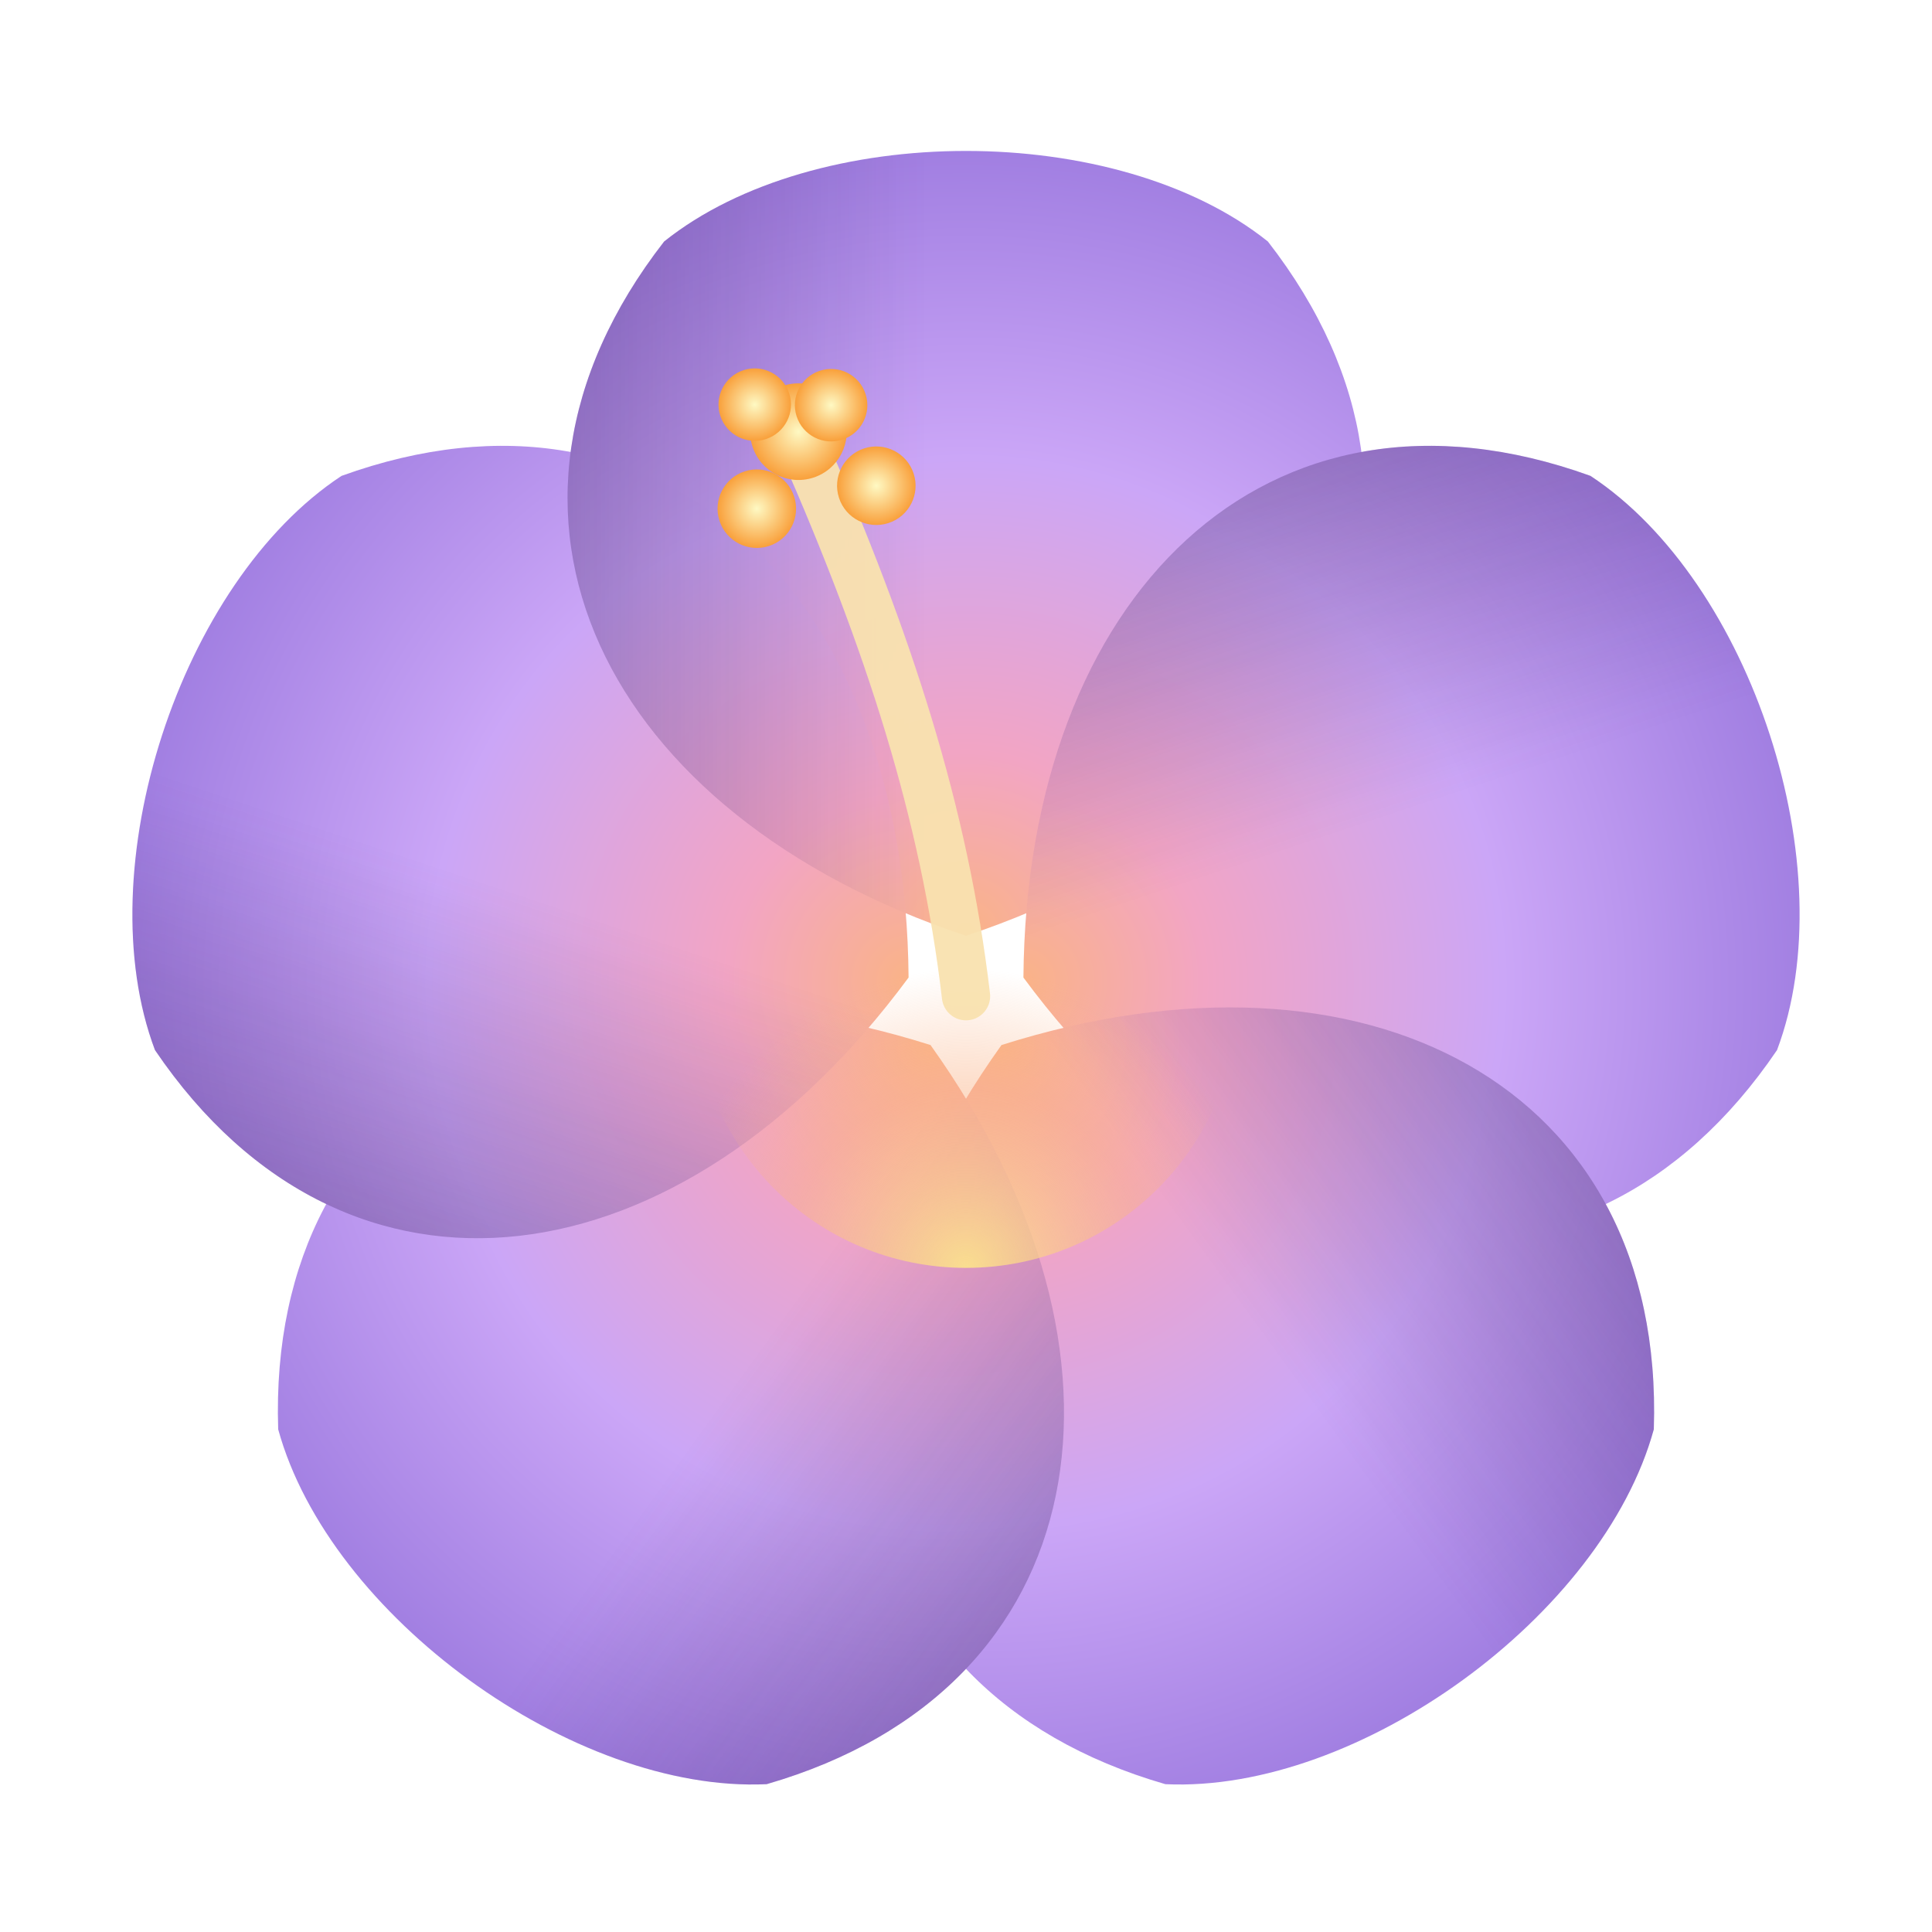
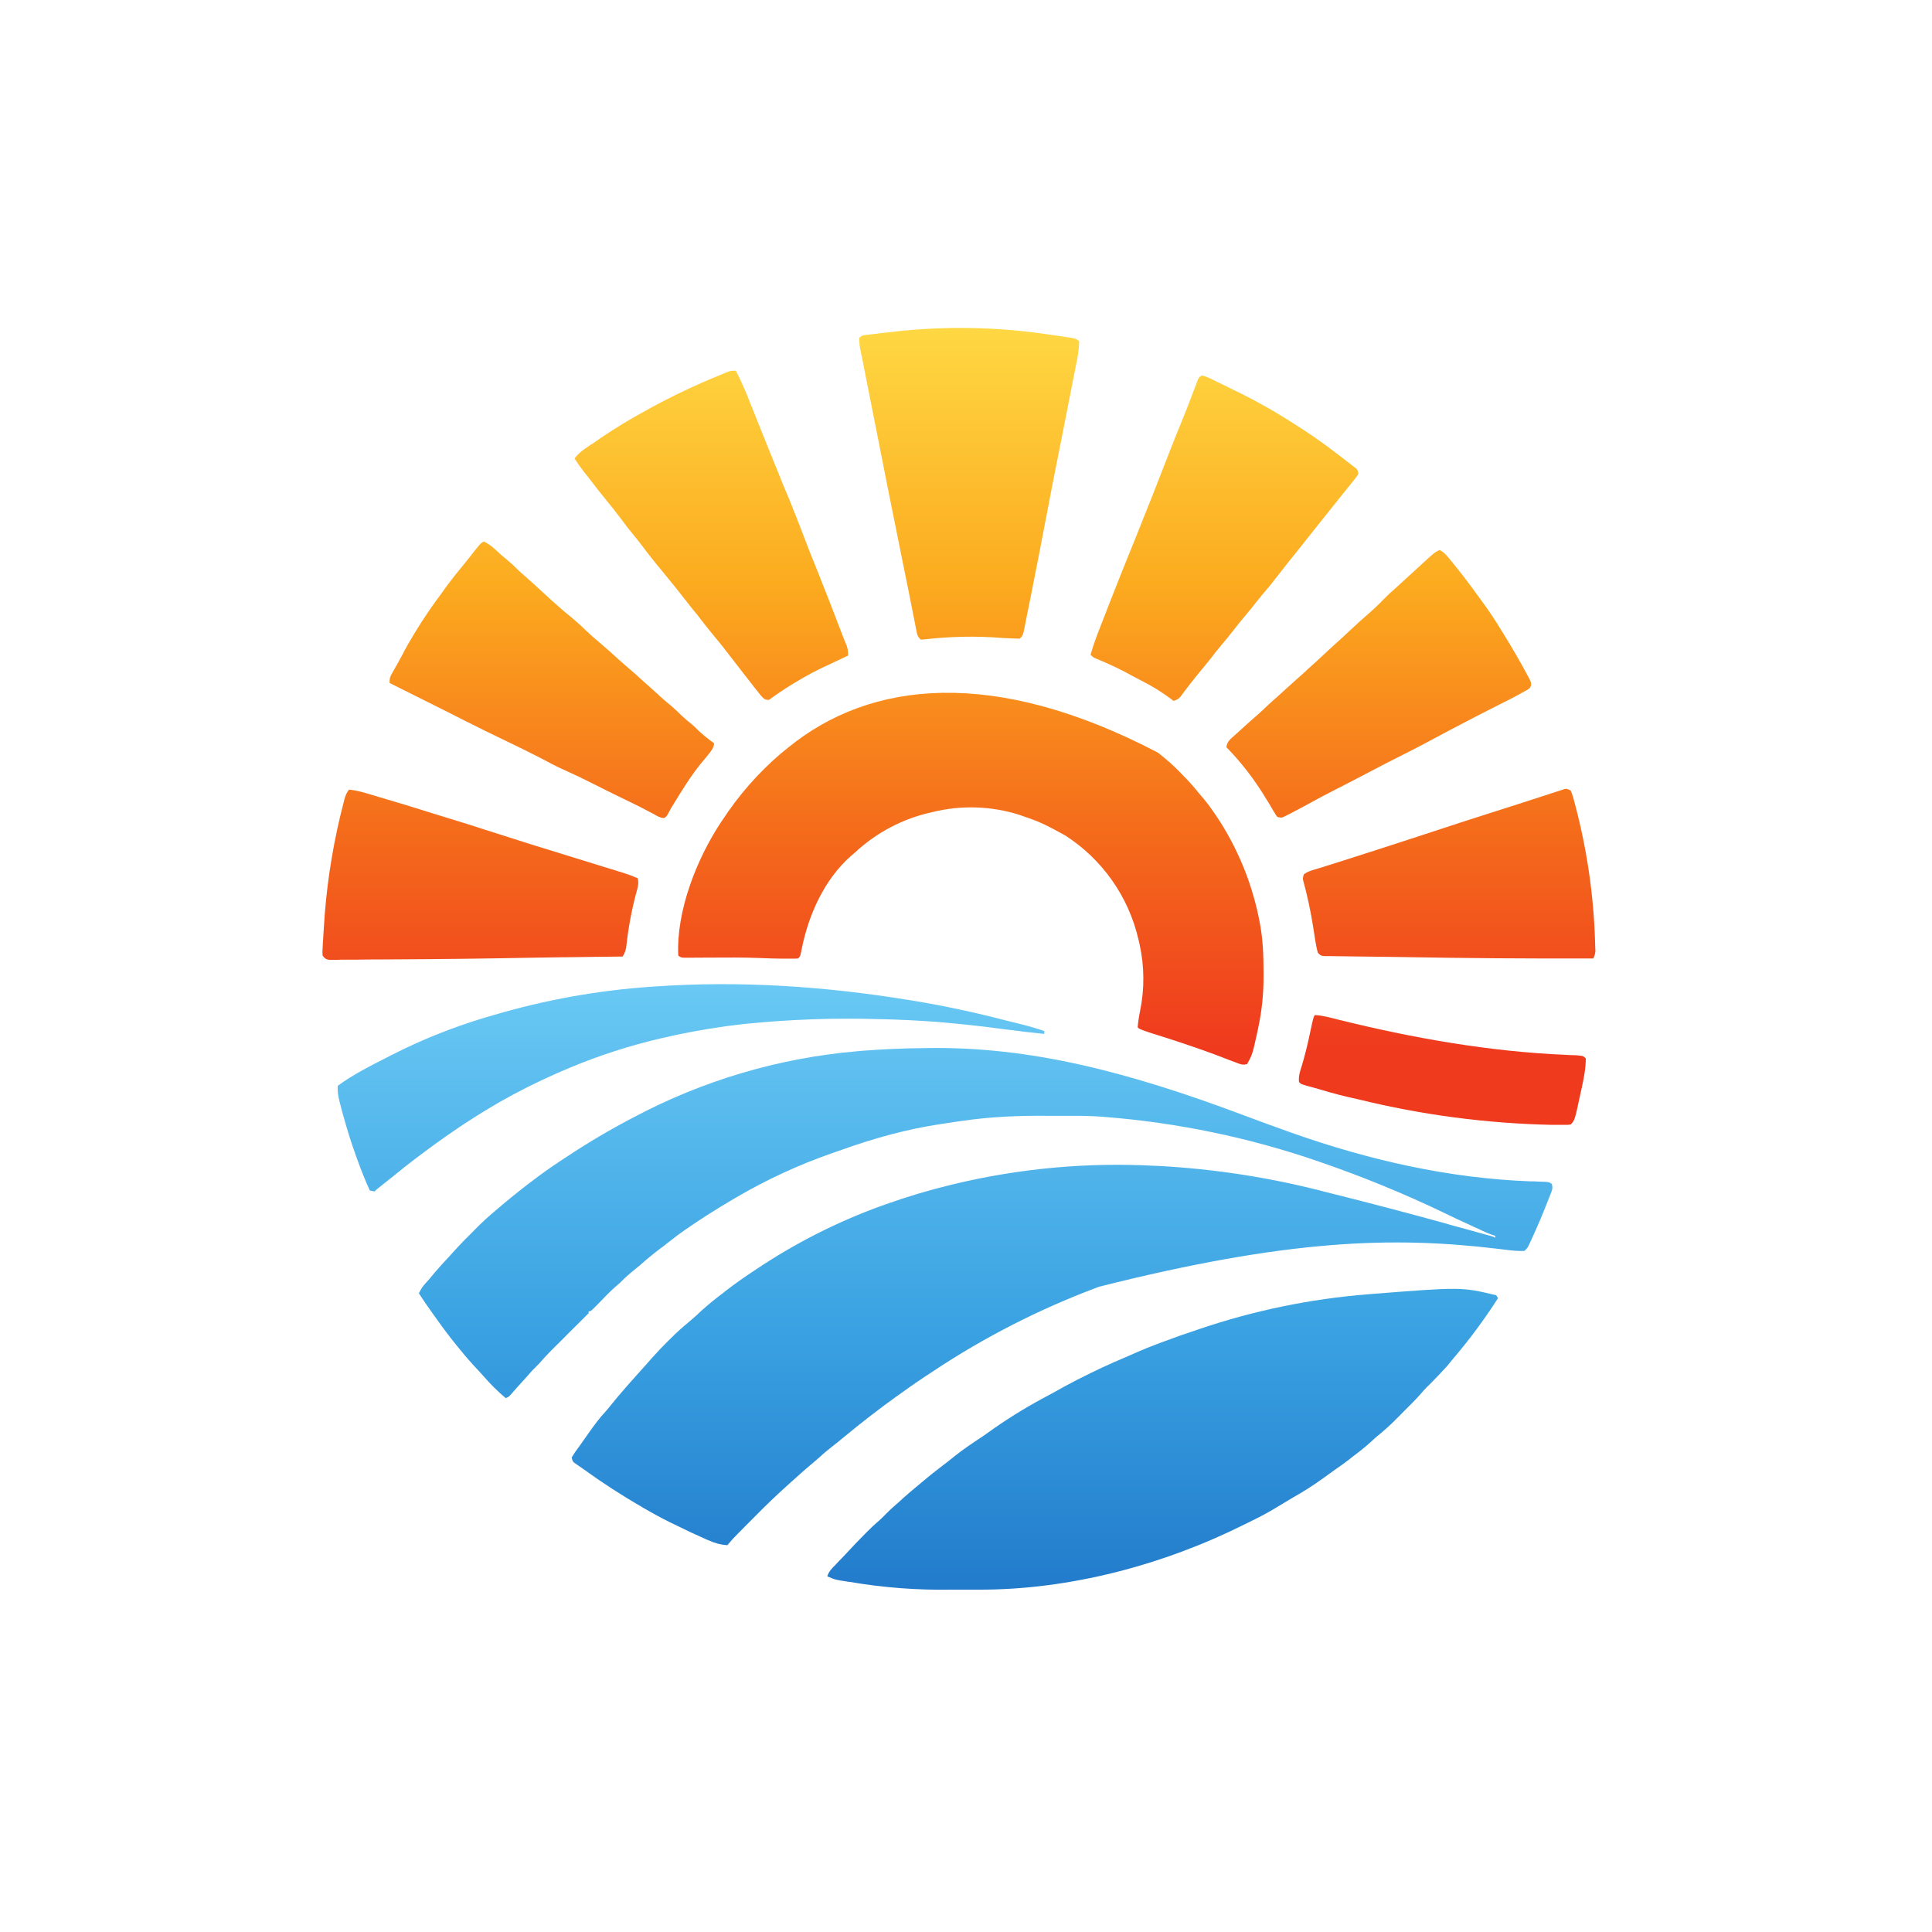
- <svg xmlns="http://www.w3.org/2000/svg" viewBox="0 0 64 64" width="64" height="64" role="img" aria-label="wash">
+ <svg xmlns="http://www.w3.org/2000/svg" width="2048" height="2048" viewBox="0 0 2048 2048">
  <defs>
-     <radialGradient id="petal" cx="50%" cy="100%" r="105%">
-       <stop offset="0%" stop-color="#fab387" />
-       <stop offset="22%" stop-color="#f2a5c4" />
-       <stop offset="58%" stop-color="#cba6f7" />
-       <stop offset="100%" stop-color="#9c7adf" />
-     </radialGradient>
-     <radialGradient id="throat" cx="50%" cy="100%" r="55%">
-       <stop offset="0%" stop-color="#fde68a" stop-opacity="0.9" />
-       <stop offset="60%" stop-color="#fab387" stop-opacity="0.45" />
-       <stop offset="100%" stop-color="#fab387" stop-opacity="0" />
-     </radialGradient>
-     <linearGradient id="overlap" x1="0%" y1="0%" x2="100%" y2="0%">
-       <stop offset="0%" stop-color="#3a1d5e" stop-opacity="0.35" />
-       <stop offset="45%" stop-color="#3a1d5e" stop-opacity="0" />
-       <stop offset="100%" stop-color="#3a1d5e" stop-opacity="0" />
+     <linearGradient id="b" x1="1024" x2="1024" y1="290" y2="1110" gradientUnits="userSpaceOnUse">
+       <stop offset="0" stop-color="#ffe14a" />
+       <stop offset=".4" stop-color="#fcab1f" />
+       <stop offset=".7" stop-color="#f56f1b" />
+       <stop offset="1" stop-color="#ef3a1e" />
    </linearGradient>
-     <radialGradient id="stigma" cx="50%" cy="50%" r="50%">
-       <stop offset="0%" stop-color="#fef9c3" />
-       <stop offset="100%" stop-color="#f9a03b" />
-     </radialGradient>
-     <path id="p" d="M 0 -2                     C -12 -6, -17 -16, -10 -25                     C  -5 -29,  5 -29, 10 -25                     C 17 -16, 12 -6,  0 -2 Z" />
+     <linearGradient id="a" x1="1024" x2="1024" y1="1000" y2="1820" gradientUnits="userSpaceOnUse">
+       <stop offset="0" stop-color="#6fcdf6" />
+       <stop offset=".5" stop-color="#3aa2e2" />
+       <stop offset="1" stop-color="#1668c0" />
+     </linearGradient>
  </defs>
-   <g transform="translate(32 33)">
-     <g>
-       <use href="#p" fill="url(#petal)" transform="rotate(0)" />
-       <use href="#p" fill="url(#petal)" transform="rotate(72)" />
-       <use href="#p" fill="url(#petal)" transform="rotate(144)" />
-       <use href="#p" fill="url(#petal)" transform="rotate(216)" />
-       <use href="#p" fill="url(#petal)" transform="rotate(288)" />
-     </g>
-     <g opacity="0.85">
-       <use href="#p" fill="url(#overlap)" transform="rotate(0)" />
-       <use href="#p" fill="url(#overlap)" transform="rotate(72)" />
-       <use href="#p" fill="url(#overlap)" transform="rotate(144)" />
-       <use href="#p" fill="url(#overlap)" transform="rotate(216)" />
-       <use href="#p" fill="url(#overlap)" transform="rotate(288)" />
-     </g>
-     <circle r="9" fill="url(#throat)" />
-     <g transform="rotate(-18)">
-       <path d="M 0 0 C 1.2 -6, 1.2 -12, 0.5 -19" stroke="#f9e2af" stroke-width="1.6" stroke-linecap="round" fill="none" opacity="0.95" />
-       <g fill="url(#stigma)">
-         <circle cx="0.5" cy="-19.5" r="1.6" />
-         <circle cx="-1.6" cy="-17.5" r="1.3" />
-         <circle cx="2.4" cy="-17" r="1.3" />
-         <circle cx="-0.6" cy="-20.8" r="1.2" />
-         <circle cx="1.8" cy="-20" r="1.2" />
-       </g>
-     </g>
-   </g>
+   <path fill="url(#a)" d="M981.7 1111c110.1-2 214.8 25.5 335.8 70.9q24.7 9.3 49.5 18.1l2.5.9c81.8 28.9 166.5 48.2 253.4 51.4h3.4l6.2.3c9.1.2 9.1.2 12.5 2.4 1.2 4.8.4 6.3-1.4 10.9l-1.7 4.3-1.9 4.8-2 5a690 690 0 0 1-16.4 37.8l-1.3 2.8c-1.3 2.4-1.3 2.4-4.3 5.4-6.7.4-13.3-.4-20-1.2l-6.5-.8-3.4-.4c-109.7-13-221.2-10-421.1 40.4l-3.4 1.3A856 856 0 0 0 990 1453l-2.7 1.8q-16.5 10.7-32.3 22.2l-4.3 3a1009 1009 0 0 0-55.4 42.8q-6.7 5.6-13.7 11-7.7 6-15 12.8l-8 6.8q-7.4 6.2-14.6 12.8l-6.7 6a783 783 0 0 0-38.8 37.1l-8.3 8.3-5.3 5.4-2.5 2.5q-6 5.9-11.4 12.5a55 55 0 0 1-19-4.8l-2.9-1.2q-17.2-7.6-34.1-16l-4.6-2.2q-14-7-27.4-14.8l-2.4-1.4A733 733 0 0 1 618 1557l-3.4-2.4-3.1-2.1-2.6-1.8c-1.9-1.7-1.9-1.7-2.9-5.7a118 118 0 0 1 8.2-12l11-15.6c5.3-7.4 10.5-14.6 16.8-21.2q3-3.4 5.8-7 7.9-9.8 16.2-19.2l2-2.3 16.3-18.3 2.3-2.5 2-2.3 5.4-6.1q7.9-8.8 16.2-17l3.3-3.2q8.6-8.7 18.1-16.4 4.4-3.7 8.6-7.5l3-2.8 2.8-2.6q10.6-9.5 22-18l3.1-2.5a486 486 0 0 1 32.1-22.7A613 613 0 0 1 935 1278l4-1.4a679 679 0 0 1 69-20.6l4-1a743 743 0 0 1 212.2-19.2l3.1.1A888 888 0 0 1 1407 1264l5.6 1.4a5141 5141 0 0 1 120.9 31.8l3.2 1 21.3 5.8 3.5 1 13.7 3.8 3 .8 2.7.7c2.1.7 2.1.7 4.1 1.7v-2l-2.5-.8a124 124 0 0 1-15.2-6.5l-4.6-2-4.8-2.3q-13.4-6-26.6-12.5A1224 1224 0 0 0 1400 1232l-2.8-1a916 916 0 0 0-226.2-47l-3.3-.3q-15-1-30-.9h-27.3c-30.9-.3-61.4 1-91.9 5.6l-4.5.6-13 2-3.5.5c-35.6 5.3-70.7 15-104.5 27.1l-11.5 4A575 575 0 0 0 781 1269l-2.6 1.5a790 790 0 0 0-51.9 33q-7.9 5.4-15.5 11.5l-4.3 3.3-2.2 1.8-5.5 4.1q-10.5 8-20.6 17l-9.3 7.6A145 145 0 0 0 657 1360l-3.5 3c-6.9 6-13.1 12.6-19.5 19.2l-3 3-2.8 2.8c-2.2 2-2.2 2-4.2 2v2l-5 5-4.2 4.2-2.4 2.4-11 10.9-5.6 5.7-8.3 8.2-2.6 2.6q-7.2 7.2-13.9 15l-7 7-5 5.7-10.3 11.4-6.7 7.6c-3 3.3-3 3.3-6 4.3a203 203 0 0 1-22.9-22.6q-3.5-4-7.1-7.8a330 330 0 0 1-18-20.6l-3-3.6q-12-14.7-23-30.4l-3.3-4.6q-7.6-10.5-14.7-21.4c2-4.2 4-7.4 7.1-10.7q4.8-5.1 9-10.5 7.4-8.7 15.3-17l7.7-8.5q8.4-9.2 17.5-18l3.2-3.3a292 292 0 0 1 20.6-19q17.4-15 35.6-29l2.3-1.7q15.9-12.3 32.7-23.3l5.2-3.4a768 768 0 0 1 71.5-42.2 616 616 0 0 1 236.5-70l4-.4a977 977 0 0 1 69.5-3" />
+   <path fill="url(#a)" d="m1586 1373 2 3a575 575 0 0 1-47.4 64l-6.7 8.2a553 553 0 0 1-19.4 20.3l-2.1 2q-3 3-5.7 6.3-5.5 6.3-11.4 12.1l-2.2 2.2-4.5 4.5-6.9 7a261 261 0 0 1-23.7 21.4l-5.4 5a245 245 0 0 1-18.6 15l-4.2 3.4q-7.4 5.6-15 10.8l-11.1 8a335 335 0 0 1-33.2 21.3L1353 1598l-3 1.8q-11 6.5-22.4 12l-8.7 4.3c-85.7 42.8-185 69.2-281 69h-29.1a581 581 0 0 1-108-8.2c-.8 0-.8 0-4.8-.7l-4.5-.7-3.9-.7c-3.8-.8-7-2.2-10.6-3.8 1.5-5.2 5-8.6 8.8-12.4l4-4.3 2.2-2.2 5.5-5.8q9.7-10.6 19.9-20.8l2.2-2.2q6-6.1 12.6-11.7 3.5-3.2 6.8-6.6 5.1-5.3 10.9-10.2 3.8-3.2 7.4-6.7 6.8-6 13.8-11.8l9-7.5q8.6-7.3 17.4-13.9 7.3-5.5 14.3-11.2c10-8 20.7-15 31.5-22.2l10-7.1a538 538 0 0 1 60.4-36.5 828 828 0 0 1 28.5-15.5l2.3-1.1q23.8-12.2 48.4-22.5l12.3-5.4q10.7-4.7 21.7-8.8l3.7-1.4a1040 1040 0 0 1 40.6-14.3A738 738 0 0 1 1450 1372l3.6-.3c95.5-7.5 95.5-7.5 132.4 1.3" />
+   <path fill="url(#b)" d="m1227.3 797.7 7.9 6.4a214 214 0 0 1 19 18q9 9 16.8 18.9l4.9 5.7c5.9 7 11 14.6 16.1 22.3l2 3.1a303 303 0 0 1 41.6 107.1c3.3 17.4 3.8 34.7 3.8 52.3v3.2c.1 18.9-1.8 37.1-5.8 55.6l-.6 3c-5.4 24.5-5.4 24.5-11 34.7-5 1.2-6.9.2-11.7-1.6l-2.3-.9-4.9-1.8-13-5-2.6-1a1313 1313 0 0 0-61.2-20.7l-4.5-1.4-4-1.3c-9.9-3.4-9.9-3.4-11.8-5.3q.7-8.7 2.5-17.2a169 169 0 0 0-.5-70.8l-1.1-4.8a179 179 0 0 0-77.9-110.7l-12-6.5-4-2.1c-9.4-5-19-8.6-29-11.9l-3-1.1a170 170 0 0 0-92.8-3A174 174 0 0 0 906 904l-4 3.4c-28.1 24.8-44.6 61.7-52 97.7l-.7 3.4-.6 3c-.7 2.5-.7 2.5-2.7 4.5-2.6.2-2.6.2-5.8.2h-11.4a531 531 0 0 1-21.4-.6c-19.2-.8-38.4-.6-57.6-.5l-17.8.1h-7.2c-2.8-.2-2.8-.2-5.8-2.2-2.3-47.1 19.5-102.4 45-141l1.7-2.5a332 332 0 0 1 61.5-70.3l8-6.5c87.5-71.6 218.8-85.5 392 5m-116-443.2 15.2 2.2c14.4 2.1 14.4 2.1 17.6 5.3a133 133 0 0 1-3.4 25l-.7 3.8-2.5 12.4-1.7 8.8-5.2 26.5-1.5 7.6-8.8 44.5q-5.7 28.4-11 56.8l-.6 2.7-.5 2.7q-6 32-12.4 63.9l-2 10.3-3.5 17.5-1.4 6.7-1.8 9.2-.5 2.7c-2.1 10.5-2.1 10.5-5.5 13.9l-9.3-.3-6.3-.3-3.6-.2a423 423 0 0 0-82.1 1.6l-3.7.2c-3.2-3.2-3.5-4.2-4.4-8.5l-1.4-7.2-.8-4-2.5-12.7-1.6-8.1-2.5-12.6-6.5-32-15.2-75.5-3.6-18.2L929 456l-.7-3.3-10.6-53.7-.9-4.7-1.7-8.7-.8-3.8-2-9.8a48 48 0 0 1-1.3-14c3-3 5.5-2.7 9.6-3.2l4.8-.6 5.3-.6 2.7-.4L953 351l4.8-.5a635 635 0 0 1 153.4 4" />
+   <path fill="url(#b)" d="M780 393a316 316 0 0 1 14.5 32.4l12.6 31.4 14.4 35.8 1.3 3q7 17.8 14.5 35.4 7.7 19 15 38.2 6 16 12.6 32a3757 3757 0 0 1 27.4 70.2l1.4 3.6 2.6 6.5A27 27 0 0 1 899 695l-2.3 1-12.7 6-3.1 1.5A330 330 0 0 0 842 724l-3 1.8a351 351 0 0 0-24 16.2c-4.4-.2-5-1-8.2-4.4l-3.5-4.4-1.9-2.3-13-16.7-7.9-10.2-10.3-13.3q-6.9-9-14-17.4a508 508 0 0 1-13-16.3q-4.2-5.7-8.9-11.1l-7.5-9.6a1353 1353 0 0 0-24.6-30.6l-7-8.5a503 503 0 0 1-14.9-19.1q-4-5.4-8.4-10.6-7.5-9-14.3-18.4-8-10.6-16.5-20.9-7-8.4-13.6-17.3l-9-11.4q-5-6.5-9.5-13.5a48 48 0 0 1 12.5-11.3l4.3-3 2.2-1.3 8.3-5.8A566 566 0 0 1 685 435l3.2-1.8a723 723 0 0 1 75.2-35.7l3.3-1.4 3.1-1.3 2.7-1c2.5-.8 2.5-.8 7.5-.8" />
+   <path fill="url(#b)" d="M1274 398c6 1.3 11.5 4.5 16.9 7.1l3.1 1.5 9 4.4 4 2a583 583 0 0 1 63.4 35.4q23.6 14.7 45.6 31.6l6.7 5.1 3.2 2.5 8.8 6.8 2.5 1.8c1.8 1.8 1.8 1.8 2.8 5.8-1.2 2.2-1.2 2.2-3.1 4.8l-2.3 2.9-12.3 15.3-8.8 11-12 15q-8.9 11-17.5 22-9.4 12-19 23.8l-11.6 14.8a353 353 0 0 1-15.5 19q-5.7 6.9-11.2 14l-8.3 10q-5.3 6.3-10.4 12.9-6.4 8.3-13.2 16.2-5.6 6.7-10.8 13.6l-10 12.3a641 641 0 0 0-23.1 29.5c-2.2 2.2-4 3-6.9 3.9l-2.5-2a216 216 0 0 0-31.8-19.6l-7.7-4a344 344 0 0 0-39-18.8c-4-1.6-4-1.6-7-4.6q2.9-9.8 6.5-19.5l1-2.7 3.4-8.8 1.2-3a4802 4802 0 0 1 36-90.6l1.6-4.1q17-42.3 33.4-84.7 6.3-16.3 13-32.5a1043 1043 0 0 0 14.3-36.7l1.7-4.4 1.5-4c1.4-3 1.4-3 4.4-5" />
+   <path fill="url(#b)" d="M513 574c4.9 2.6 8.8 5.4 12.8 9.2q5.7 5.4 12 10.5 6 4.9 11.3 10.4 3.8 3.7 7.8 7 9.3 8.2 18.2 16.5a569 569 0 0 0 18.7 16.8q5 4.5 10.4 8.8 9 7.4 17.4 15.6 7 6.6 14.6 12.9a644 644 0 0 1 19.7 17.5q5 4.5 10.1 8.8 8.4 7.1 16.3 14.5l8.6 7.6 8 7.3q5.7 5.3 11.8 10.2 6.3 5.3 12 11.1 5.1 4.8 10.8 9.2 3.9 3.3 7.4 7.1 7.7 6.9 16.1 13c-.5 5-3 7.8-6 11.7l-3.1 3.8-5 6c-11.1 13.7-20.2 28.7-29.4 43.7l-1.9 3-3.8 7c-1.8 2.8-1.8 2.8-4 4-4.2-.3-7-2-10.5-4.1q-15.8-8.5-32.1-16.2-17-8.2-33.9-16.8-13-6.6-26.5-12.7-10.8-4.7-21.2-10.4-10.1-5.4-20.4-10.4l-2.9-1.5q-9-4.5-17.9-8.7a2082 2082 0 0 1-46.4-22.8l-17.4-8.8-17.8-8.9-28.6-14.3L413 724c0-4.8.1-5.9 2.3-9.8l6.6-11.6 1.6-3q2.8-4.9 5.3-10A519 519 0 0 1 468 629l1.6-2.3q9.5-13.3 20-25.8l8-10c11.7-15 11.7-15 15.4-16.9" />
+   <path fill="url(#b)" d="M370 837q8.5 1 16.7 3.4l2.5.7 8 2.4 5.6 1.7a2363 2363 0 0 1 56.8 17.3c38.1 11.7 38.1 11.7 56 17.5q47.7 15.4 95.7 30l31 9.6 6 1.8 8.3 2.6a156 156 0 0 1 19.4 7c1.5 5.6-.1 10.2-1.6 15.7a366 366 0 0 0-10.3 55 25 25 0 0 1-4.1 12.3h-2.8l-26.7.3-13.7.2-16 .2H598l-33.6.5A10027 10027 0 0 1 414 1017l-23.4.1-14 .2h-15.2l-4.6.2H349c-3.6-.6-4.8-1.5-7-4.5-.3-3.6-.3-3.6 0-8l.2-4.9.4-5.3.3-5.4L344 973l.3-4.5a683 683 0 0 1 20-118l.7-2.9c1.2-4.3 2.2-7 5-10.6" />
+   <path fill="url(#b)" d="M1526 583c5.1 2.5 8.2 6.5 11.7 10.9l1.9 2.3A756 756 0 0 1 1567 632l1.6 2.2A420 420 0 0 1 1592 669a820 820 0 0 1 28 48.3c3.1 6 3.1 6 3 9.3-1.1 3-2.2 3.7-5 5.2l-2.7 1.5-2.8 1.5-2.6 1.5q-10.2 5.5-20.6 10.6l-22.8 11.6a3810 3810 0 0 0-58.4 30.8l-3.6 1.9-10.5 5.4q-23.7 11.8-46.9 24.1l-18.6 9.7-2.4 1.2-2.4 1.3-5 2.5-2.4 1.2q-14.3 7.3-28.3 15-10.5 5.8-21 11.2l-2.6 1.3c-5.8 3-5.8 3-10.3 1.9-1.5-1.8-1.5-1.8-2.9-4.2l-1.6-2.6-1.6-2.8-3.5-5.9-1.8-2.8A297 297 0 0 0 1300 792c.8-5.9 4.2-8.5 8.4-12.2l2.2-2 6.4-5.8 3-2.7q5.2-4.8 10.7-9.5 7-6.1 13.8-12.7 5.7-5.3 11.5-10.3l8-7.3 10-9q6.6-5.7 13-11.8l7.8-7q7.7-7 15.3-14.2l13.3-12.1 10.2-9.5q7.6-7.1 15.4-13.9 9-7.7 17.1-16.1 6.2-6.4 12.8-12l8.5-7.8 14-12.8 8.7-8c10.5-9.6 10.5-9.6 15.9-12.3" />
+   <path fill="url(#a)" d="m963 1060 3.3.5a1100 1100 0 0 1 100.6 21.4l12.2 3 4.4 1.1q12 3 23.5 7v3l-20.1-2.2-3.2-.4-19.5-2.4q-33-4.5-66-7.3l-3-.3q-29.2-2.2-58.5-3H934a1089 1089 0 0 0-145.6 5.1q-36 4-71.3 11.5l-3.6.8q-11.3 2.4-22.4 5.2l-3.3.8A607 607 0 0 0 592 1137l-3.2 1.4A647 647 0 0 0 530 1168l-4.1 2.4c-29.3 17-57 36.2-83.9 56.6l-3.3 2.5q-10 7.6-19.7 15.6-8.6 7-17.3 13.8c-2.7 2.1-2.7 2.1-4.7 4.1l-5-1q-7.4-16.4-13.4-33.3l-.9-2.4A566 566 0 0 1 364 1183l-1-3.3-2.5-9.9-.8-3c-1.3-5.3-2-10.2-1.7-15.8 16.3-11.9 34.1-20.9 52-30l4.2-2.2 11.8-5.8 2.6-1.3a594 594 0 0 1 95.1-35.8A775 775 0 0 1 690 1046l4.4-.3c89.8-6.2 179.9-.2 268.6 14.3" />
+   <path fill="url(#b)" d="M1665 838a77 77 0 0 1 4 12.4 642 642 0 0 1 21.8 146.5l.1 4 .1 3.8.2 3.3c-.2 3.1-1 5.2-2.2 8a9312 9312 0 0 1-203.8-1.5l-29.5-.4-17.4-.2-30.2-.4h-4.5c-3.6-.5-3.6-.5-6.6-3.5-2.4-8.5-3.4-17.5-4.8-26.2a459 459 0 0 0-10.8-50.6c-.4-2.2-.4-2.2.6-6.2 4.3-3.5 9.8-4.7 15-6.3l6-1.8 3-1 18.4-5.8q35.9-11.4 71.6-23.1l3.2-1 10-3.3c45.4-14.9 45.4-14.9 66.8-21.7l5.3-1.7 27.6-8.8 49.7-16.1c2.4-.4 2.4-.4 6.4 1.6m-271 238c8.5.5 16.5 2.8 24.8 4.9 78.6 19.5 160.7 34 241.8 37.3l2.7.2 7.6.2c7.4.7 7.4.7 10.1 3.4 0 10.4-2 20.5-4.2 30.7l-1 4.5c-6.5 30.5-6.5 30.5-10.8 34.8-2.8.4-2.8.4-6.3.4h-13.3a941 941 0 0 1-205.3-27 489 489 0 0 1-40.4-10.4l-7.7-2.2-3.8-1-3.5-1-3.2-1c-2.5-.8-2.5-.8-4.5-2.8-.7-6.4 1.2-11.8 3.1-17.7a412 412 0 0 0 8.5-34c3.8-17.7 3.8-17.7 5.4-19.3" />
</svg>
